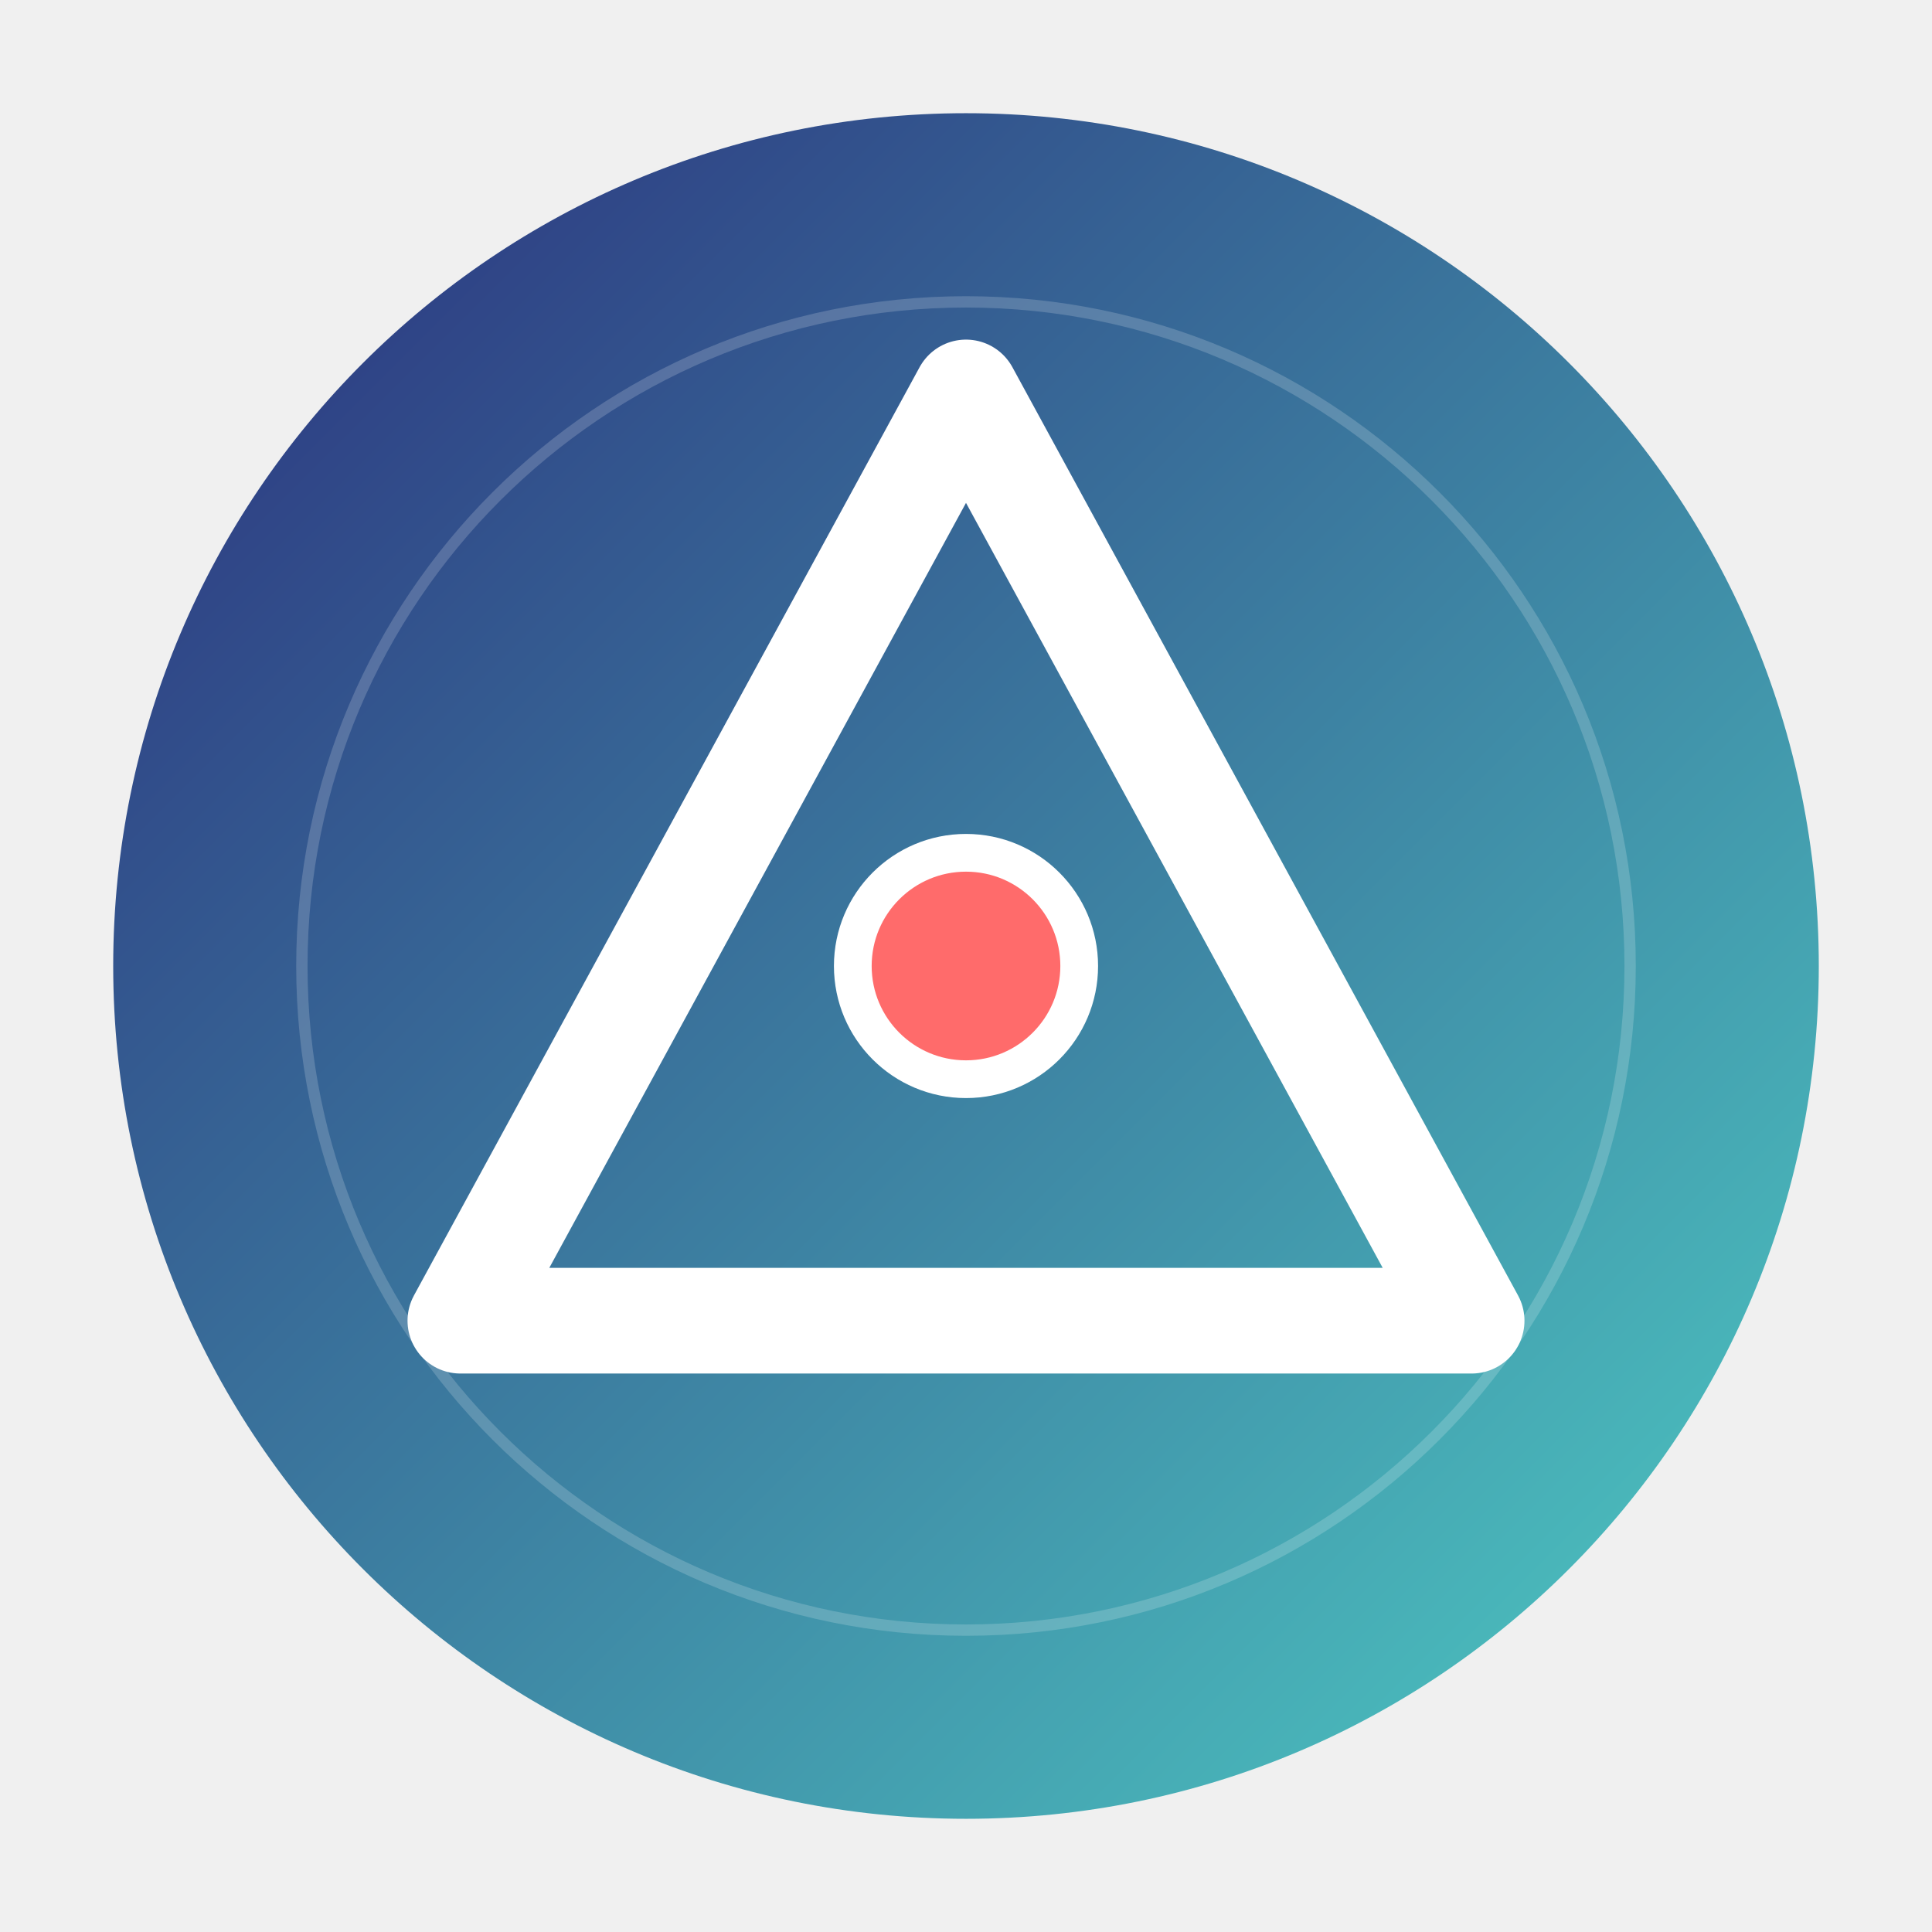
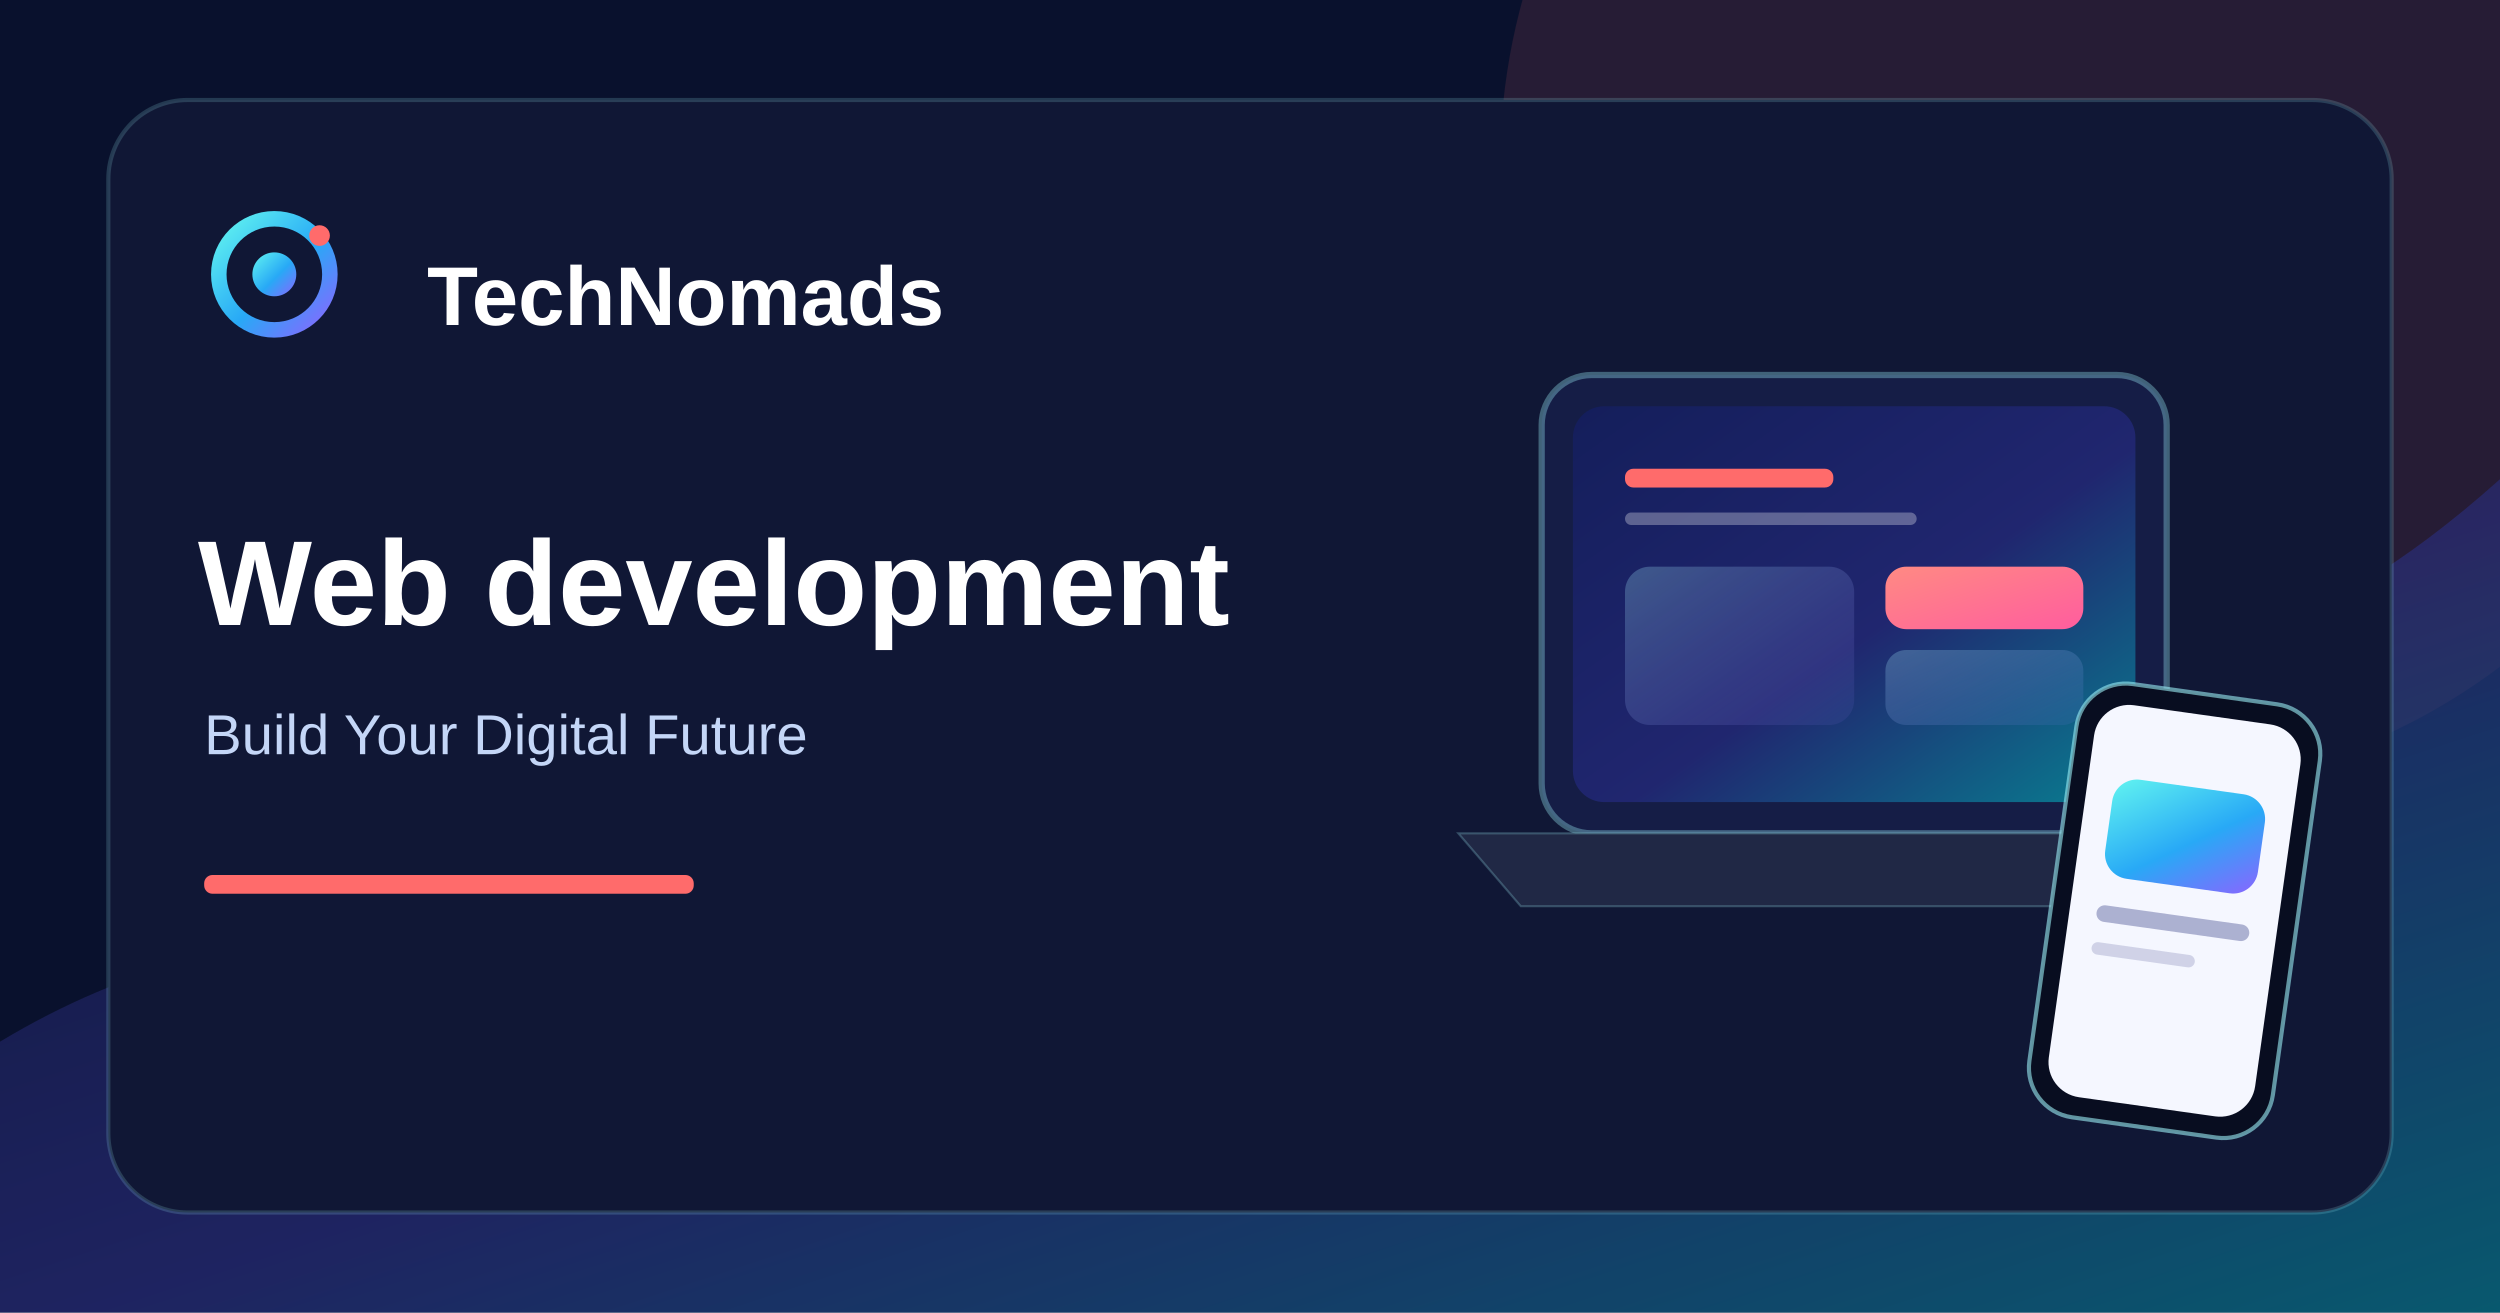
- <svg xmlns="http://www.w3.org/2000/svg" width="512" height="512" viewBox="0 0 512 512" role="img" aria-labelledby="title desc">
+ <svg xmlns="http://www.w3.org/2000/svg" width="1200" height="630" viewBox="0 0 1200 630" role="img" aria-labelledby="title desc">
  <defs>
-     <linearGradient id="g" x1="0" y1="0" x2="1" y2="1">
-       <stop offset="0" stop-color="#2A2D7C" />
-       <stop offset="1" stop-color="#4ECDC4" />
+     <linearGradient id="bg" x1="0" y1="0" x2="1" y2="1">
+       <stop stop-color="#10173b" />
+       <stop offset=".52" stop-color="#2A2D7C" />
+       <stop offset="1" stop-color="#087f91" />
    </linearGradient>
+     <linearGradient id="cyan" x1="0" y1="0" x2="1" y2="1">
+       <stop stop-color="#62F5F0" />
+       <stop offset=".55" stop-color="#28A9F6" />
+       <stop offset="1" stop-color="#8A65FF" />
+     </linearGradient>
+     <linearGradient id="coral" x1="0" y1="0" x2="1" y2="1">
+       <stop stop-color="#FF8A83" />
+       <stop offset="1" stop-color="#FF5D9E" />
+     </linearGradient>
+     <linearGradient id="screen" x1="0" y1="0" x2="1" y2="1">
+       <stop stop-color="#141E5B" />
+       <stop offset=".55" stop-color="#20266f" />
+       <stop offset="1" stop-color="#087f91" />
+     </linearGradient>
+     <linearGradient id="glass" x1="0" y1="0" x2="1" y2="1">
+       <stop stop-color="#A8F8FF" stop-opacity=".26" />
+       <stop offset="1" stop-color="#9A7BFF" stop-opacity=".08" />
+     </linearGradient>
+     <filter id="shadow" x="-40%" y="-40%" width="180%" height="190%">
+       <feDropShadow dx="0" dy="18" stdDeviation="18" flood-color="#020617" flood-opacity=".58" />
+     </filter>
+     <filter id="glow">
+       <feGaussianBlur stdDeviation="16" />
+     </filter>
+     <clipPath id="screenClip">
+       <rect x="95" y="88" width="460" height="300" rx="23" />
+     </clipPath>
  </defs>
-   <circle cx="256" cy="256" r="226" fill="url(#g)" />
-   <circle cx="256" cy="256" r="176" fill="none" stroke="#fff" stroke-opacity=".18" stroke-width="3" />
-   <path d="M256 104 L390 350 H122 Z" fill="none" stroke="#fff" stroke-width="28" stroke-linejoin="round" />
-   <circle cx="256" cy="256" r="30" fill="#FF6B6B" stroke="#fff" stroke-width="10" />
+   <rect width="1200" height="630" fill="#09112D" />
+   <circle cx="1020" cy="80" r="300" fill="#FF6B6B" opacity=".12" />
+   <path d="M0 500C250 350 410 610 680 425S1010 400 1200 230V630H0Z" fill="url(#bg)" opacity=".65" />
+   <rect x="52" y="48" width="1096" height="534" rx="38" fill="#101735" stroke="#9CEFF5" stroke-opacity=".18" stroke-width="2" />
+   <g transform="translate(92 92) scale(.62)">
+     <circle cx="64" cy="64" r="43" fill="none" stroke="url(#cyan)" stroke-width="12" />
+     <circle cx="64" cy="64" r="17" fill="url(#cyan)" />
+     <circle cx="99" cy="34" r="8" fill="#FF6B6B" />
+   </g>
+   <text x="205" y="156" font-family="Arial,sans-serif" font-size="40" font-weight="800" fill="#fff">TechNomads</text>
+   <text x="95" y="300" font-family="Arial,sans-serif" font-size="58" font-weight="800" fill="#fff">Web development</text>
+   <text x="98" y="362" font-family="Arial,sans-serif" font-size="27" fill="#C4D6F7">Build Your Digital Future</text>
+   <rect x="98" y="420" width="235" height="9" rx="4" fill="#FF6B6B" />
+   <g transform="translate(740 180)">
+     <rect x="0" y="0" width="300" height="220" rx="24" fill="#151D46" stroke="#9CEFF5" stroke-opacity=".35" stroke-width="3" />
+     <rect x="15" y="15" width="270" height="190" rx="15" fill="url(#screen)" />
+     <rect x="40" y="45" width="100" height="9" rx="4" fill="#FF6B6B" />
+     <rect x="40" y="66" width="140" height="6" rx="3" fill="#fff" opacity=".3" />
+     <rect x="40" y="92" width="110" height="76" rx="12" fill="url(#glass)" />
+     <rect x="165" y="92" width="95" height="30" rx="10" fill="url(#coral)" />
+     <rect x="165" y="132" width="95" height="36" rx="10" fill="url(#glass)" />
+     <path d="M-40 220h380l-28 35H-10Z" fill="#202845" stroke="#9CEFF5" stroke-opacity=".25" />
+   </g>
+   <g transform="translate(1000 325) rotate(8)">
+     <rect width="118" height="210" rx="24" fill="#080D20" stroke="#9CEFF5" stroke-opacity=".6" stroke-width="2" />
+     <rect x="9" y="10" width="100" height="190" rx="17" fill="#F5F7FF" />
+     <rect x="22" y="45" width="74" height="48" rx="12" fill="url(#cyan)" />
+     <rect x="22" y="107" width="74" height="8" rx="4" fill="#252D7B" opacity=".35" />
+     <rect x="22" y="125" width="50" height="6" rx="3" fill="#252D7B" opacity=".18" />
+   </g>
</svg>
